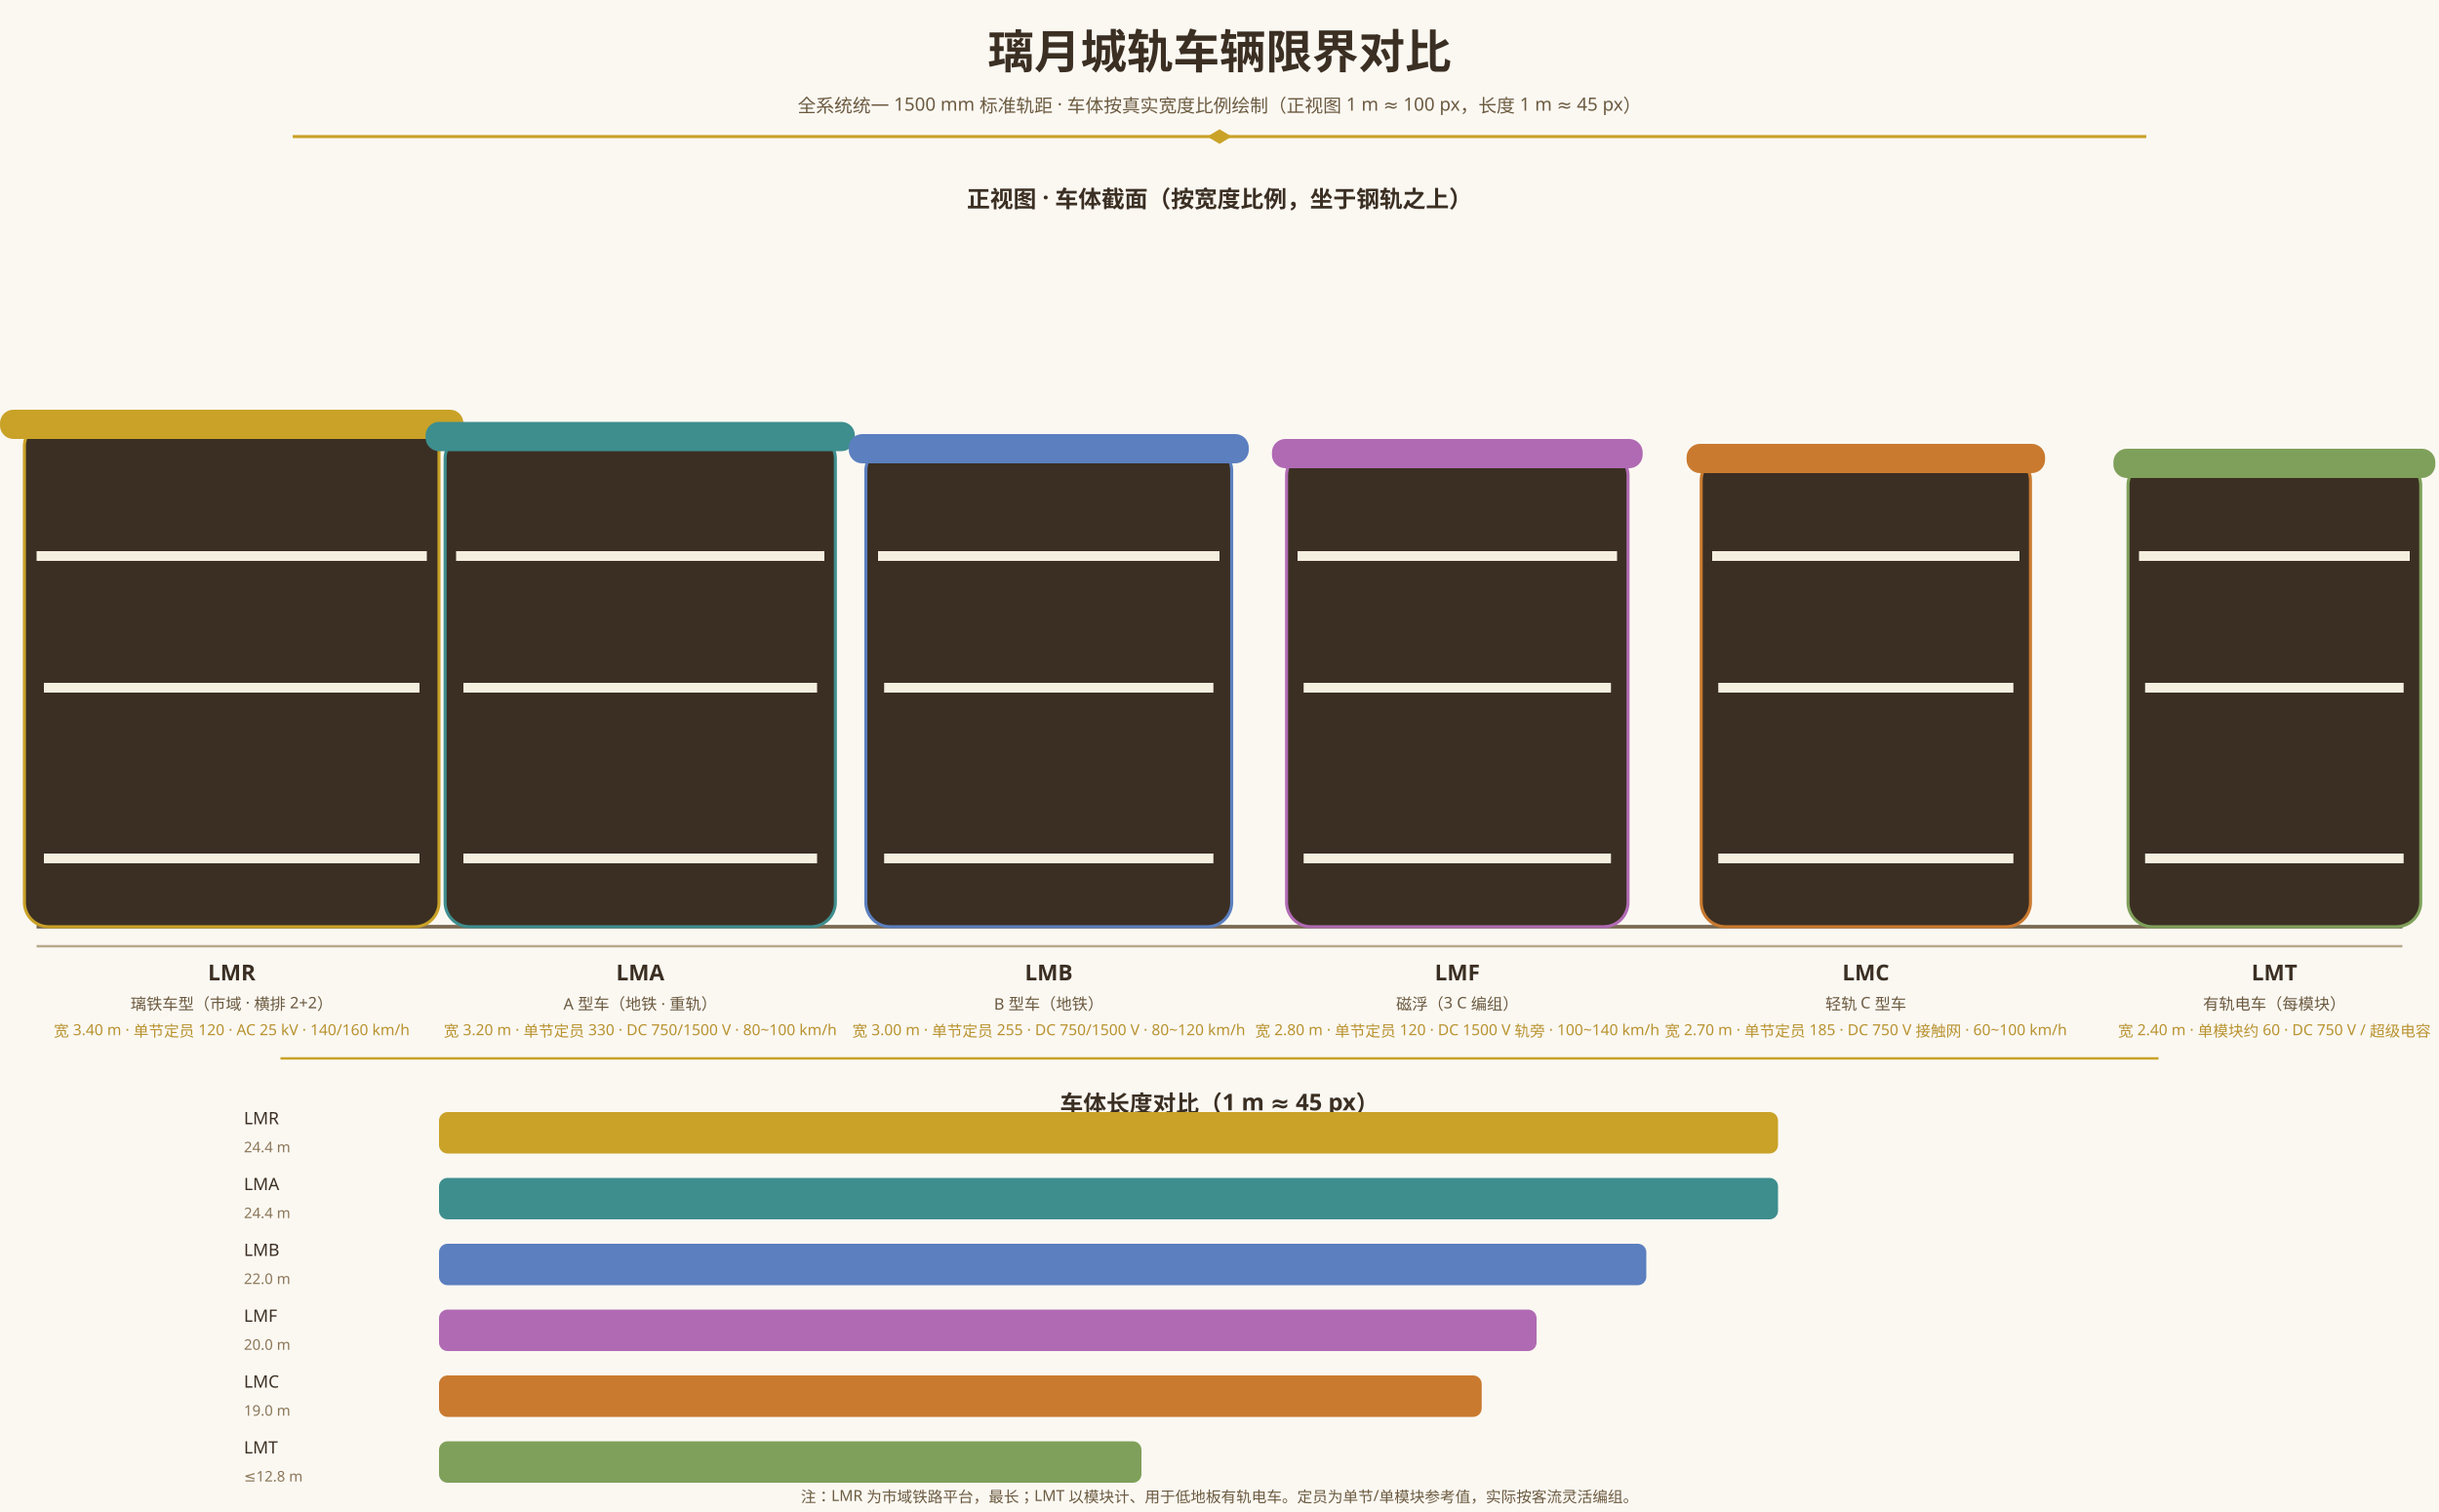
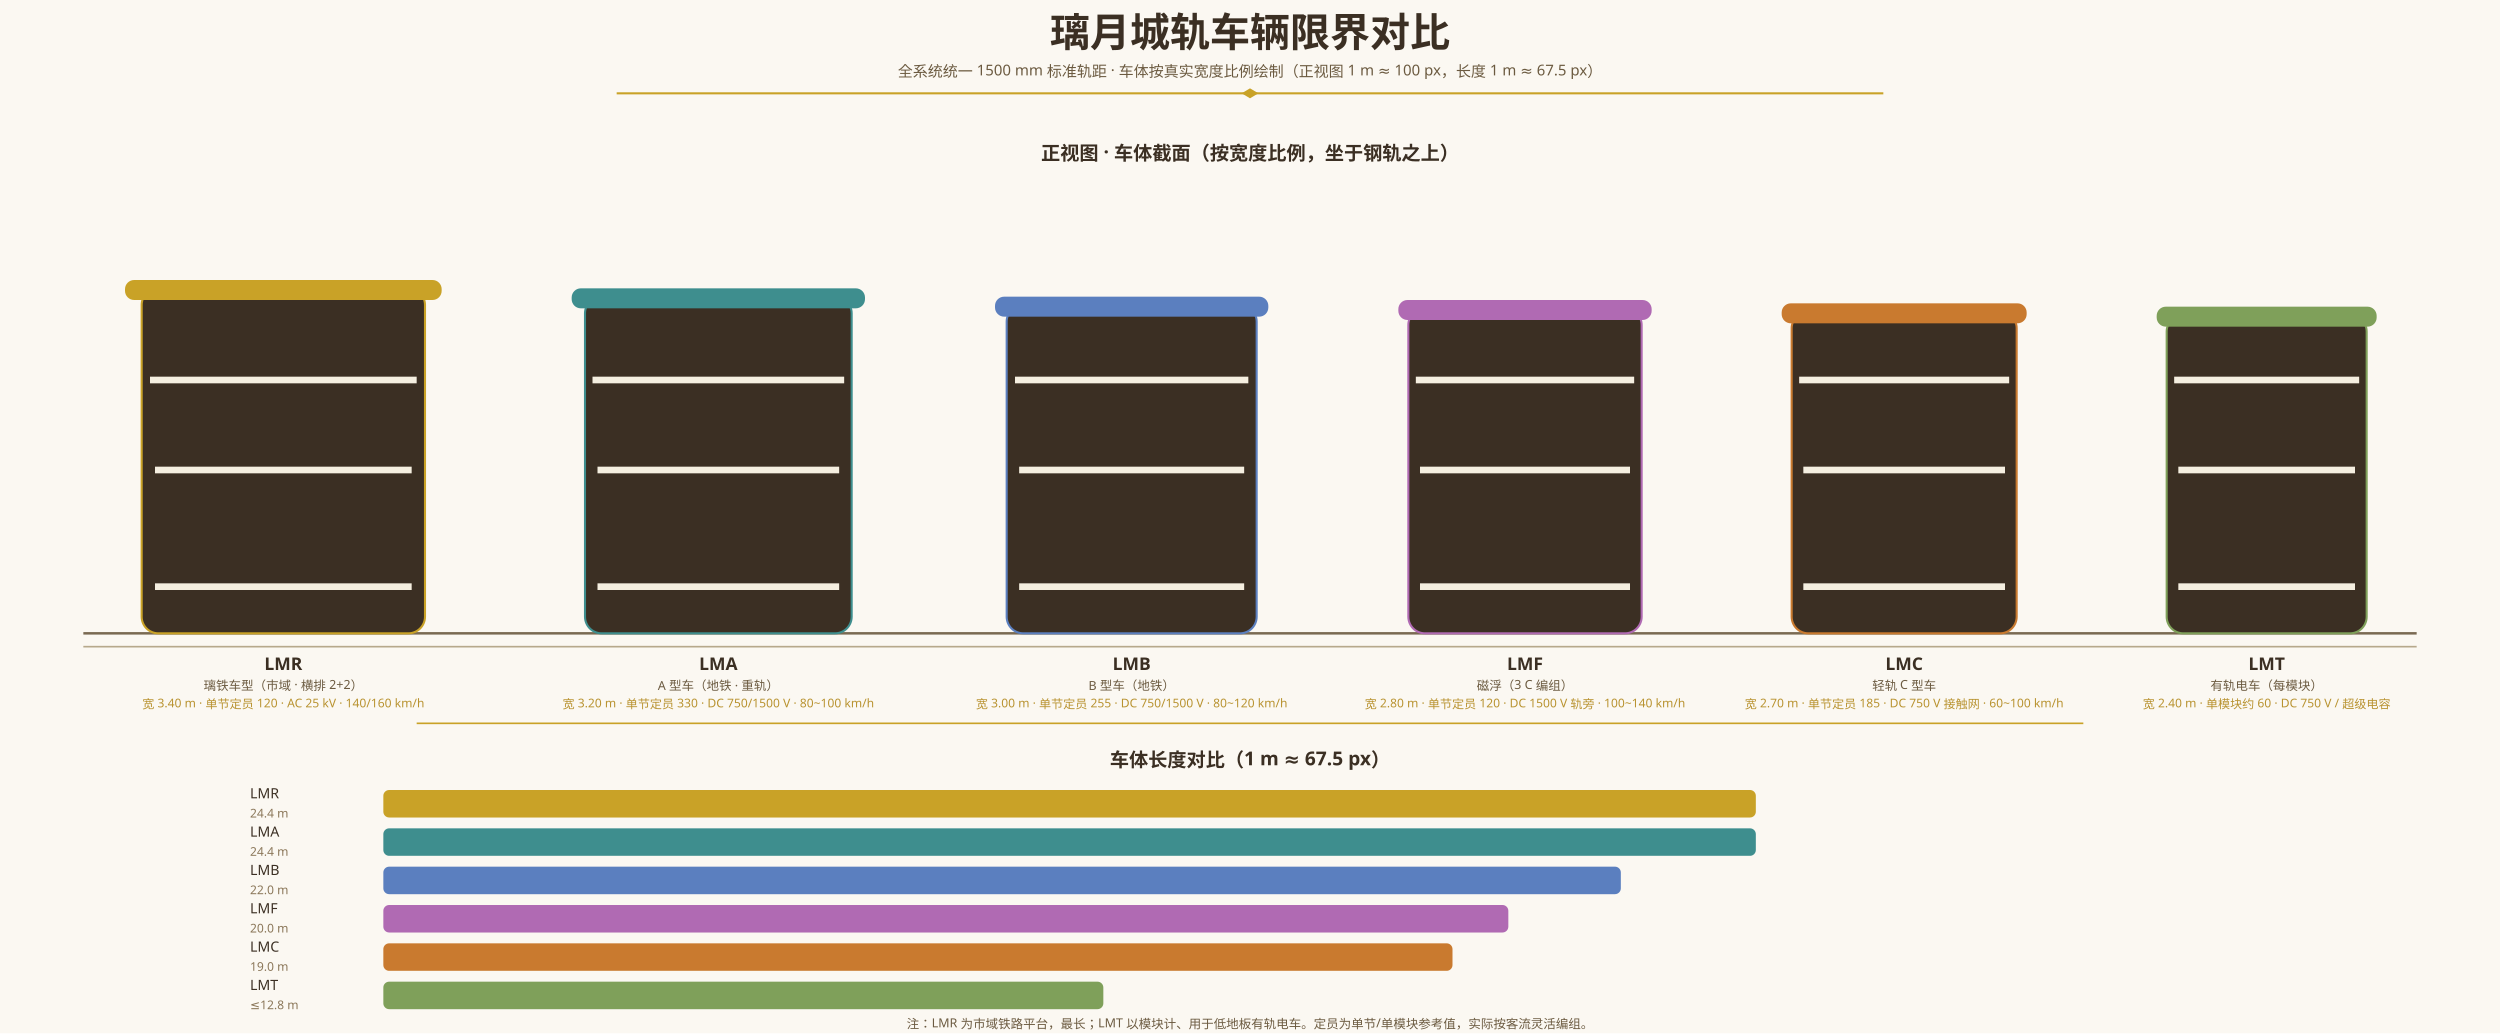
- <svg xmlns="http://www.w3.org/2000/svg" viewBox="0 0 2000 1240" font-family="'Microsoft YaHei','PingFang SC','Noto Sans SC',sans-serif">
-   <rect width="2000" height="1240" fill="#FBF8F2" />
-   <text x="1000" y="56" text-anchor="middle" font-size="38" font-weight="700" fill="#3B2F23">璃月城轨车辆限界对比</text>
-   <text x="1000" y="92" text-anchor="middle" font-size="15" fill="#6B5A40">全系统统一 1500 mm 标准轨距 · 车体按真实宽度比例绘制（正视图 1 m ≈ 100 px，长度 1 m ≈ 45 px）</text>
-   <line x1="240" y1="112" x2="1760" y2="112" stroke="#C9A227" stroke-width="2.5" />
-   <polygon points="1000,106 1010,112 1000,118 990,112" fill="#C9A227" />
-   <text x="1000" y="170" text-anchor="middle" font-size="19" font-weight="700" fill="#3B2F23">正视图 · 车体截面（按宽度比例，坐于钢轨之上）</text>
-   <line x1="30" y1="760" x2="1970" y2="760" stroke="#7A6A52" stroke-width="3" />
-   <line x1="30" y1="776" x2="1970" y2="776" stroke="#B7A98C" stroke-width="2" />
+ <svg xmlns="http://www.w3.org/2000/svg" viewBox="0 0 3000 1240" font-family="'Microsoft YaHei','PingFang SC','Noto Sans SC',sans-serif">
+   <rect width="3000" height="1240" fill="#FBF8F2" />
+   <text x="1500" y="56" text-anchor="middle" font-size="48" font-weight="700" fill="#3B2F23">璃月城轨车辆限界对比</text>
+   <text x="1500" y="92" text-anchor="middle" font-size="18" fill="#6B5A40">全系统统一 1500 mm 标准轨距 · 车体按真实宽度比例绘制（正视图 1 m ≈ 100 px，长度 1 m ≈ 67.5 px）</text>
+   <line x1="740" y1="112" x2="2260" y2="112" stroke="#C9A227" stroke-width="2.5" />
+   <polygon points="1500,106 1510,112 1500,118 1490,112" fill="#C9A227" />
+   <text x="1500" y="192" text-anchor="middle" font-size="23" font-weight="700" fill="#3B2F23">正视图 · 车体截面（按宽度比例，坐于钢轨之上）</text>
+   <line x1="100" y1="760" x2="2900" y2="760" stroke="#7A6A52" stroke-width="3" />
+   <line x1="100" y1="776" x2="2900" y2="776" stroke="#B7A98C" stroke-width="2" />
  <g>
-     <rect x="20" y="346" width="340" height="414" rx="20" fill="#3B2F23" stroke="#C9A227" stroke-width="2.5" />
-     <rect x="0" y="336" width="380" height="24" rx="11" fill="#C9A227" />
-     <rect x="36" y="700" width="308" height="8" fill="#F5EFE0" />
-     <rect x="30" y="452" width="320" height="8" fill="#F5EFE0" />
-     <rect x="36" y="560" width="308" height="8" fill="#F5EFE0" />
-     <text x="190" y="804" text-anchor="middle" font-size="18" font-weight="700" fill="#3B2F23">LMR</text>
-     <text x="190" y="828" text-anchor="middle" font-size="13" fill="#6B5A40">璃铁车型（市域 · 横排 2+2）</text>
-     <text x="190" y="850" text-anchor="middle" font-size="12.5" fill="#B8922F">宽 3.40 m · 单节定员 120 · AC 25 kV · 140/160 km/h</text>
+     <rect x="170" y="346" width="340" height="414" rx="20" fill="#3B2F23" stroke="#C9A227" stroke-width="2.5" />
+     <rect x="150" y="336" width="380" height="24" rx="11" fill="#C9A227" />
+     <rect x="186" y="700" width="308" height="8" fill="#F5EFE0" />
+     <rect x="180" y="452" width="320" height="8" fill="#F5EFE0" />
+     <rect x="186" y="560" width="308" height="8" fill="#F5EFE0" />
+     <text x="340" y="804" text-anchor="middle" font-size="21" font-weight="700" fill="#3B2F23">LMR</text>
+     <text x="340" y="828" text-anchor="middle" font-size="15" fill="#6B5A40">璃铁车型（市域 · 横排 2+2）</text>
+     <text x="340" y="850" text-anchor="middle" font-size="14.5" fill="#B8922F">宽 3.40 m · 单节定员 120 · AC 25 kV · 140/160 km/h</text>
  </g>
  <g>
-     <rect x="365" y="356" width="320" height="404" rx="20" fill="#3B2F23" stroke="#3E8E8E" stroke-width="2.5" />
-     <rect x="349" y="346" width="352" height="24" rx="11" fill="#3E8E8E" />
-     <rect x="380" y="700" width="290" height="8" fill="#F5EFE0" />
-     <rect x="374" y="452" width="302" height="8" fill="#F5EFE0" />
-     <rect x="380" y="560" width="290" height="8" fill="#F5EFE0" />
-     <text x="525" y="804" text-anchor="middle" font-size="18" font-weight="700" fill="#3B2F23">LMA</text>
-     <text x="525" y="828" text-anchor="middle" font-size="13" fill="#6B5A40">A 型车（地铁 · 重轨）</text>
-     <text x="525" y="850" text-anchor="middle" font-size="12.5" fill="#B8922F">宽 3.20 m · 单节定员 330 · DC 750/1500 V · 80~100 km/h</text>
+     <rect x="702" y="356" width="320" height="404" rx="20" fill="#3B2F23" stroke="#3E8E8E" stroke-width="2.5" />
+     <rect x="686" y="346" width="352" height="24" rx="11" fill="#3E8E8E" />
+     <rect x="717" y="700" width="290" height="8" fill="#F5EFE0" />
+     <rect x="711" y="452" width="302" height="8" fill="#F5EFE0" />
+     <rect x="717" y="560" width="290" height="8" fill="#F5EFE0" />
+     <text x="862" y="804" text-anchor="middle" font-size="21" font-weight="700" fill="#3B2F23">LMA</text>
+     <text x="862" y="828" text-anchor="middle" font-size="15" fill="#6B5A40">A 型车（地铁 · 重轨）</text>
+     <text x="862" y="850" text-anchor="middle" font-size="14.5" fill="#B8922F">宽 3.20 m · 单节定员 330 · DC 750/1500 V · 80~100 km/h</text>
  </g>
  <g>
-     <rect x="710" y="366" width="300" height="394" rx="20" fill="#3B2F23" stroke="#5B7FBF" stroke-width="2.5" />
-     <rect x="696" y="356" width="328" height="24" rx="11" fill="#5B7FBF" />
-     <rect x="725" y="700" width="270" height="8" fill="#F5EFE0" />
-     <rect x="720" y="452" width="280" height="8" fill="#F5EFE0" />
-     <rect x="725" y="560" width="270" height="8" fill="#F5EFE0" />
-     <text x="860" y="804" text-anchor="middle" font-size="18" font-weight="700" fill="#3B2F23">LMB</text>
-     <text x="860" y="828" text-anchor="middle" font-size="13" fill="#6B5A40">B 型车（地铁）</text>
-     <text x="860" y="850" text-anchor="middle" font-size="12.5" fill="#B8922F">宽 3.00 m · 单节定员 255 · DC 750/1500 V · 80~120 km/h</text>
+     <rect x="1208" y="366" width="300" height="394" rx="20" fill="#3B2F23" stroke="#5B7FBF" stroke-width="2.5" />
+     <rect x="1194" y="356" width="328" height="24" rx="11" fill="#5B7FBF" />
+     <rect x="1223" y="700" width="270" height="8" fill="#F5EFE0" />
+     <rect x="1218" y="452" width="280" height="8" fill="#F5EFE0" />
+     <rect x="1223" y="560" width="270" height="8" fill="#F5EFE0" />
+     <text x="1358" y="804" text-anchor="middle" font-size="21" font-weight="700" fill="#3B2F23">LMB</text>
+     <text x="1358" y="828" text-anchor="middle" font-size="15" fill="#6B5A40">B 型车（地铁）</text>
+     <text x="1358" y="850" text-anchor="middle" font-size="14.5" fill="#B8922F">宽 3.00 m · 单节定员 255 · DC 750/1500 V · 80~120 km/h</text>
  </g>
  <g>
-     <rect x="1055" y="370" width="280" height="390" rx="20" fill="#3B2F23" stroke="#B06AB3" stroke-width="2.5" />
-     <rect x="1043" y="360" width="304" height="24" rx="11" fill="#B06AB3" />
-     <rect x="1069" y="700" width="252" height="8" fill="#F5EFE0" />
-     <rect x="1064" y="452" width="262" height="8" fill="#F5EFE0" />
-     <rect x="1069" y="560" width="252" height="8" fill="#F5EFE0" />
-     <text x="1195" y="804" text-anchor="middle" font-size="18" font-weight="700" fill="#3B2F23">LMF</text>
-     <text x="1195" y="828" text-anchor="middle" font-size="13" fill="#6B5A40">磁浮（3 C 编组）</text>
-     <text x="1195" y="850" text-anchor="middle" font-size="12.5" fill="#B8922F">宽 2.80 m · 单节定员 120 · DC 1500 V 轨旁 · 100~140 km/h</text>
+     <rect x="1690" y="370" width="280" height="390" rx="20" fill="#3B2F23" stroke="#B06AB3" stroke-width="2.5" />
+     <rect x="1678" y="360" width="304" height="24" rx="11" fill="#B06AB3" />
+     <rect x="1704" y="700" width="252" height="8" fill="#F5EFE0" />
+     <rect x="1699" y="452" width="262" height="8" fill="#F5EFE0" />
+     <rect x="1704" y="560" width="252" height="8" fill="#F5EFE0" />
+     <text x="1830" y="804" text-anchor="middle" font-size="21" font-weight="700" fill="#3B2F23">LMF</text>
+     <text x="1830" y="828" text-anchor="middle" font-size="15" fill="#6B5A40">磁浮（3 C 编组）</text>
+     <text x="1830" y="850" text-anchor="middle" font-size="14.5" fill="#B8922F">宽 2.80 m · 单节定员 120 · DC 1500 V 轨旁 · 100~140 km/h</text>
  </g>
  <g>
-     <rect x="1395" y="374" width="270" height="386" rx="20" fill="#3B2F23" stroke="#C97A2F" stroke-width="2.5" />
-     <rect x="1383" y="364" width="294" height="24" rx="11" fill="#C97A2F" />
-     <rect x="1409" y="700" width="242" height="8" fill="#F5EFE0" />
-     <rect x="1404" y="452" width="252" height="8" fill="#F5EFE0" />
-     <rect x="1409" y="560" width="242" height="8" fill="#F5EFE0" />
-     <text x="1530" y="804" text-anchor="middle" font-size="18" font-weight="700" fill="#3B2F23">LMC</text>
-     <text x="1530" y="828" text-anchor="middle" font-size="13" fill="#6B5A40">轻轨 C 型车</text>
-     <text x="1530" y="850" text-anchor="middle" font-size="12.5" fill="#B8922F">宽 2.70 m · 单节定员 185 · DC 750 V 接触网 · 60~100 km/h</text>
+     <rect x="2150" y="374" width="270" height="386" rx="20" fill="#3B2F23" stroke="#C97A2F" stroke-width="2.5" />
+     <rect x="2138" y="364" width="294" height="24" rx="11" fill="#C97A2F" />
+     <rect x="2164" y="700" width="242" height="8" fill="#F5EFE0" />
+     <rect x="2159" y="452" width="252" height="8" fill="#F5EFE0" />
+     <rect x="2164" y="560" width="242" height="8" fill="#F5EFE0" />
+     <text x="2285" y="804" text-anchor="middle" font-size="21" font-weight="700" fill="#3B2F23">LMC</text>
+     <text x="2285" y="828" text-anchor="middle" font-size="15" fill="#6B5A40">轻轨 C 型车</text>
+     <text x="2285" y="850" text-anchor="middle" font-size="14.5" fill="#B8922F">宽 2.70 m · 单节定员 185 · DC 750 V 接触网 · 60~100 km/h</text>
  </g>
  <g>
-     <rect x="1745" y="378" width="240" height="382" rx="20" fill="#3B2F23" stroke="#7FA05A" stroke-width="2.5" />
-     <rect x="1733" y="368" width="264" height="24" rx="11" fill="#7FA05A" />
-     <rect x="1759" y="700" width="212" height="8" fill="#F5EFE0" />
-     <rect x="1754" y="452" width="222" height="8" fill="#F5EFE0" />
-     <rect x="1759" y="560" width="212" height="8" fill="#F5EFE0" />
-     <text x="1865" y="804" text-anchor="middle" font-size="18" font-weight="700" fill="#3B2F23">LMT</text>
-     <text x="1865" y="828" text-anchor="middle" font-size="13" fill="#6B5A40">有轨电车（每模块）</text>
-     <text x="1865" y="850" text-anchor="middle" font-size="12.5" fill="#B8922F">宽 2.40 m · 单模块约 60 · DC 750 V / 超级电容</text>
+     <rect x="2600" y="378" width="240" height="382" rx="20" fill="#3B2F23" stroke="#7FA05A" stroke-width="2.5" />
+     <rect x="2588" y="368" width="264" height="24" rx="11" fill="#7FA05A" />
+     <rect x="2614" y="700" width="212" height="8" fill="#F5EFE0" />
+     <rect x="2609" y="452" width="222" height="8" fill="#F5EFE0" />
+     <rect x="2614" y="560" width="212" height="8" fill="#F5EFE0" />
+     <text x="2720" y="804" text-anchor="middle" font-size="21" font-weight="700" fill="#3B2F23">LMT</text>
+     <text x="2720" y="828" text-anchor="middle" font-size="15" fill="#6B5A40">有轨电车（每模块）</text>
+     <text x="2720" y="850" text-anchor="middle" font-size="14.5" fill="#B8922F">宽 2.40 m · 单模块约 60 · DC 750 V / 超级电容</text>
  </g>
-   <line x1="230" y1="868" x2="1770" y2="868" stroke="#C9A227" stroke-width="2" />
-   <text x="1000" y="912" text-anchor="middle" font-size="19" font-weight="700" fill="#3B2F23">车体长度对比（1 m ≈ 45 px）</text>
-   <g font-size="14" fill="#3B2F23">
-     <text x="200" y="922">LMR</text>
-     <text x="200" y="945" font-size="12" fill="#8A7658">24.4 m</text>
-     <rect x="360" y="912" width="1098" height="34" rx="7" fill="#C9A227" />
-     <text x="200" y="976">LMA</text>
-     <text x="200" y="999" font-size="12" fill="#8A7658">24.4 m</text>
-     <rect x="360" y="966" width="1098" height="34" rx="7" fill="#3E8E8E" />
-     <text x="200" y="1030">LMB</text>
-     <text x="200" y="1053" font-size="12" fill="#8A7658">22.0 m</text>
-     <rect x="360" y="1020" width="990" height="34" rx="7" fill="#5B7FBF" />
-     <text x="200" y="1084">LMF</text>
-     <text x="200" y="1107" font-size="12" fill="#8A7658">20.0 m</text>
-     <rect x="360" y="1074" width="900" height="34" rx="7" fill="#B06AB3" />
-     <text x="200" y="1138">LMC</text>
-     <text x="200" y="1161" font-size="12" fill="#8A7658">19.0 m</text>
-     <rect x="360" y="1128" width="855" height="34" rx="7" fill="#C97A2F" />
-     <text x="200" y="1192">LMT</text>
-     <text x="200" y="1215" font-size="12" fill="#8A7658">≤12.8 m</text>
-     <rect x="360" y="1182" width="576" height="34" rx="7" fill="#7FA05A" />
+   <line x1="500" y1="868" x2="2500" y2="868" stroke="#C9A227" stroke-width="2" />
+   <text x="1500" y="920" text-anchor="middle" font-size="23" font-weight="700" fill="#3B2F23">车体长度对比（1 m ≈ 67.5 px）</text>
+   <g font-size="17" fill="#3B2F23">
+     <text x="300" y="958">LMR</text>
+     <text x="300" y="981" font-size="14.5" fill="#8A7658">24.4 m</text>
+     <rect x="460" y="948" width="1647" height="33" rx="7" fill="#C9A227" />
+     <text x="300" y="1004">LMA</text>
+     <text x="300" y="1027" font-size="14.5" fill="#8A7658">24.4 m</text>
+     <rect x="460" y="994" width="1647" height="33" rx="7" fill="#3E8E8E" />
+     <text x="300" y="1050">LMB</text>
+     <text x="300" y="1073" font-size="14.5" fill="#8A7658">22.0 m</text>
+     <rect x="460" y="1040" width="1485" height="33" rx="7" fill="#5B7FBF" />
+     <text x="300" y="1096">LMF</text>
+     <text x="300" y="1119" font-size="14.5" fill="#8A7658">20.0 m</text>
+     <rect x="460" y="1086" width="1350" height="33" rx="7" fill="#B06AB3" />
+     <text x="300" y="1142">LMC</text>
+     <text x="300" y="1165" font-size="14.5" fill="#8A7658">19.0 m</text>
+     <rect x="460" y="1132" width="1283" height="33" rx="7" fill="#C97A2F" />
+     <text x="300" y="1188">LMT</text>
+     <text x="300" y="1211" font-size="14.5" fill="#8A7658">≤12.8 m</text>
+     <rect x="460" y="1178" width="864" height="33" rx="7" fill="#7FA05A" />
  </g>
-   <text x="1000" y="1232" text-anchor="middle" font-size="12.5" fill="#6B5A40">注：LMR 为市域铁路平台，最长；LMT 以模块计、用于低地板有轨电车。定员为单节/单模块参考值，实际按客流灵活编组。</text>
+   <text x="1500" y="1234" text-anchor="middle" font-size="15" fill="#6B5A40">注：LMR 为市域铁路平台，最长；LMT 以模块计、用于低地板有轨电车。定员为单节/单模块参考值，实际按客流灵活编组。</text>
</svg>
